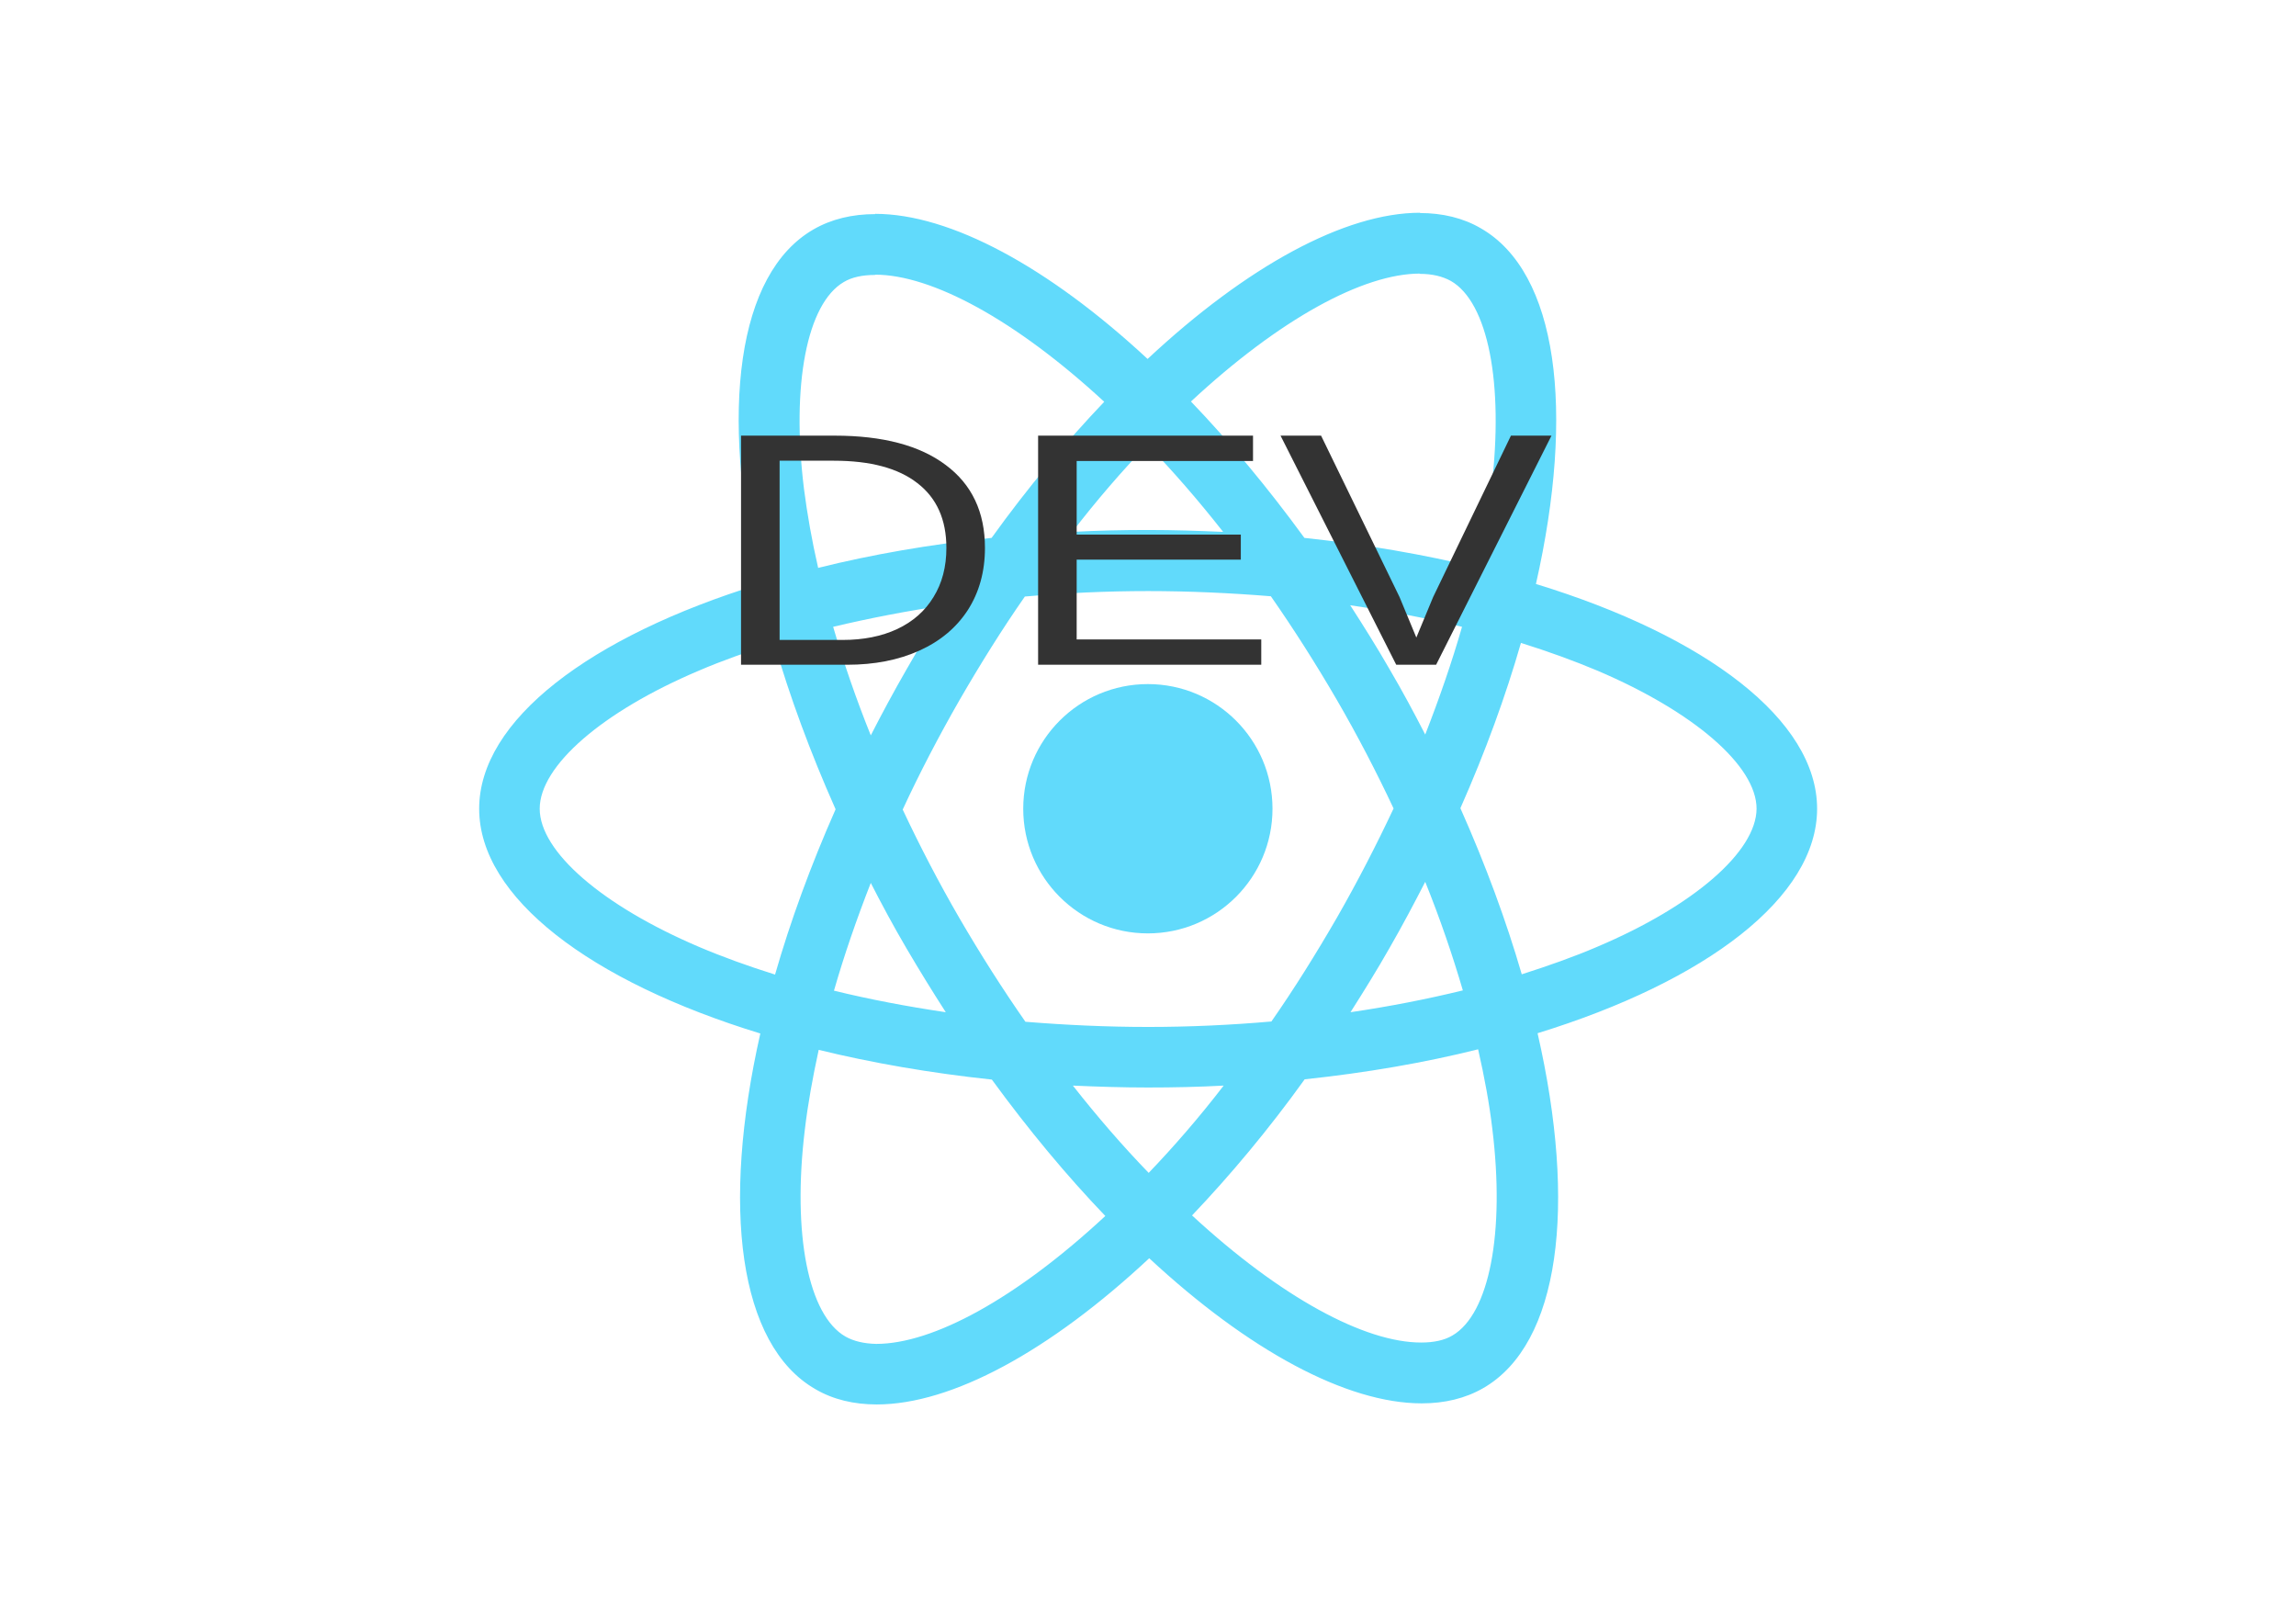
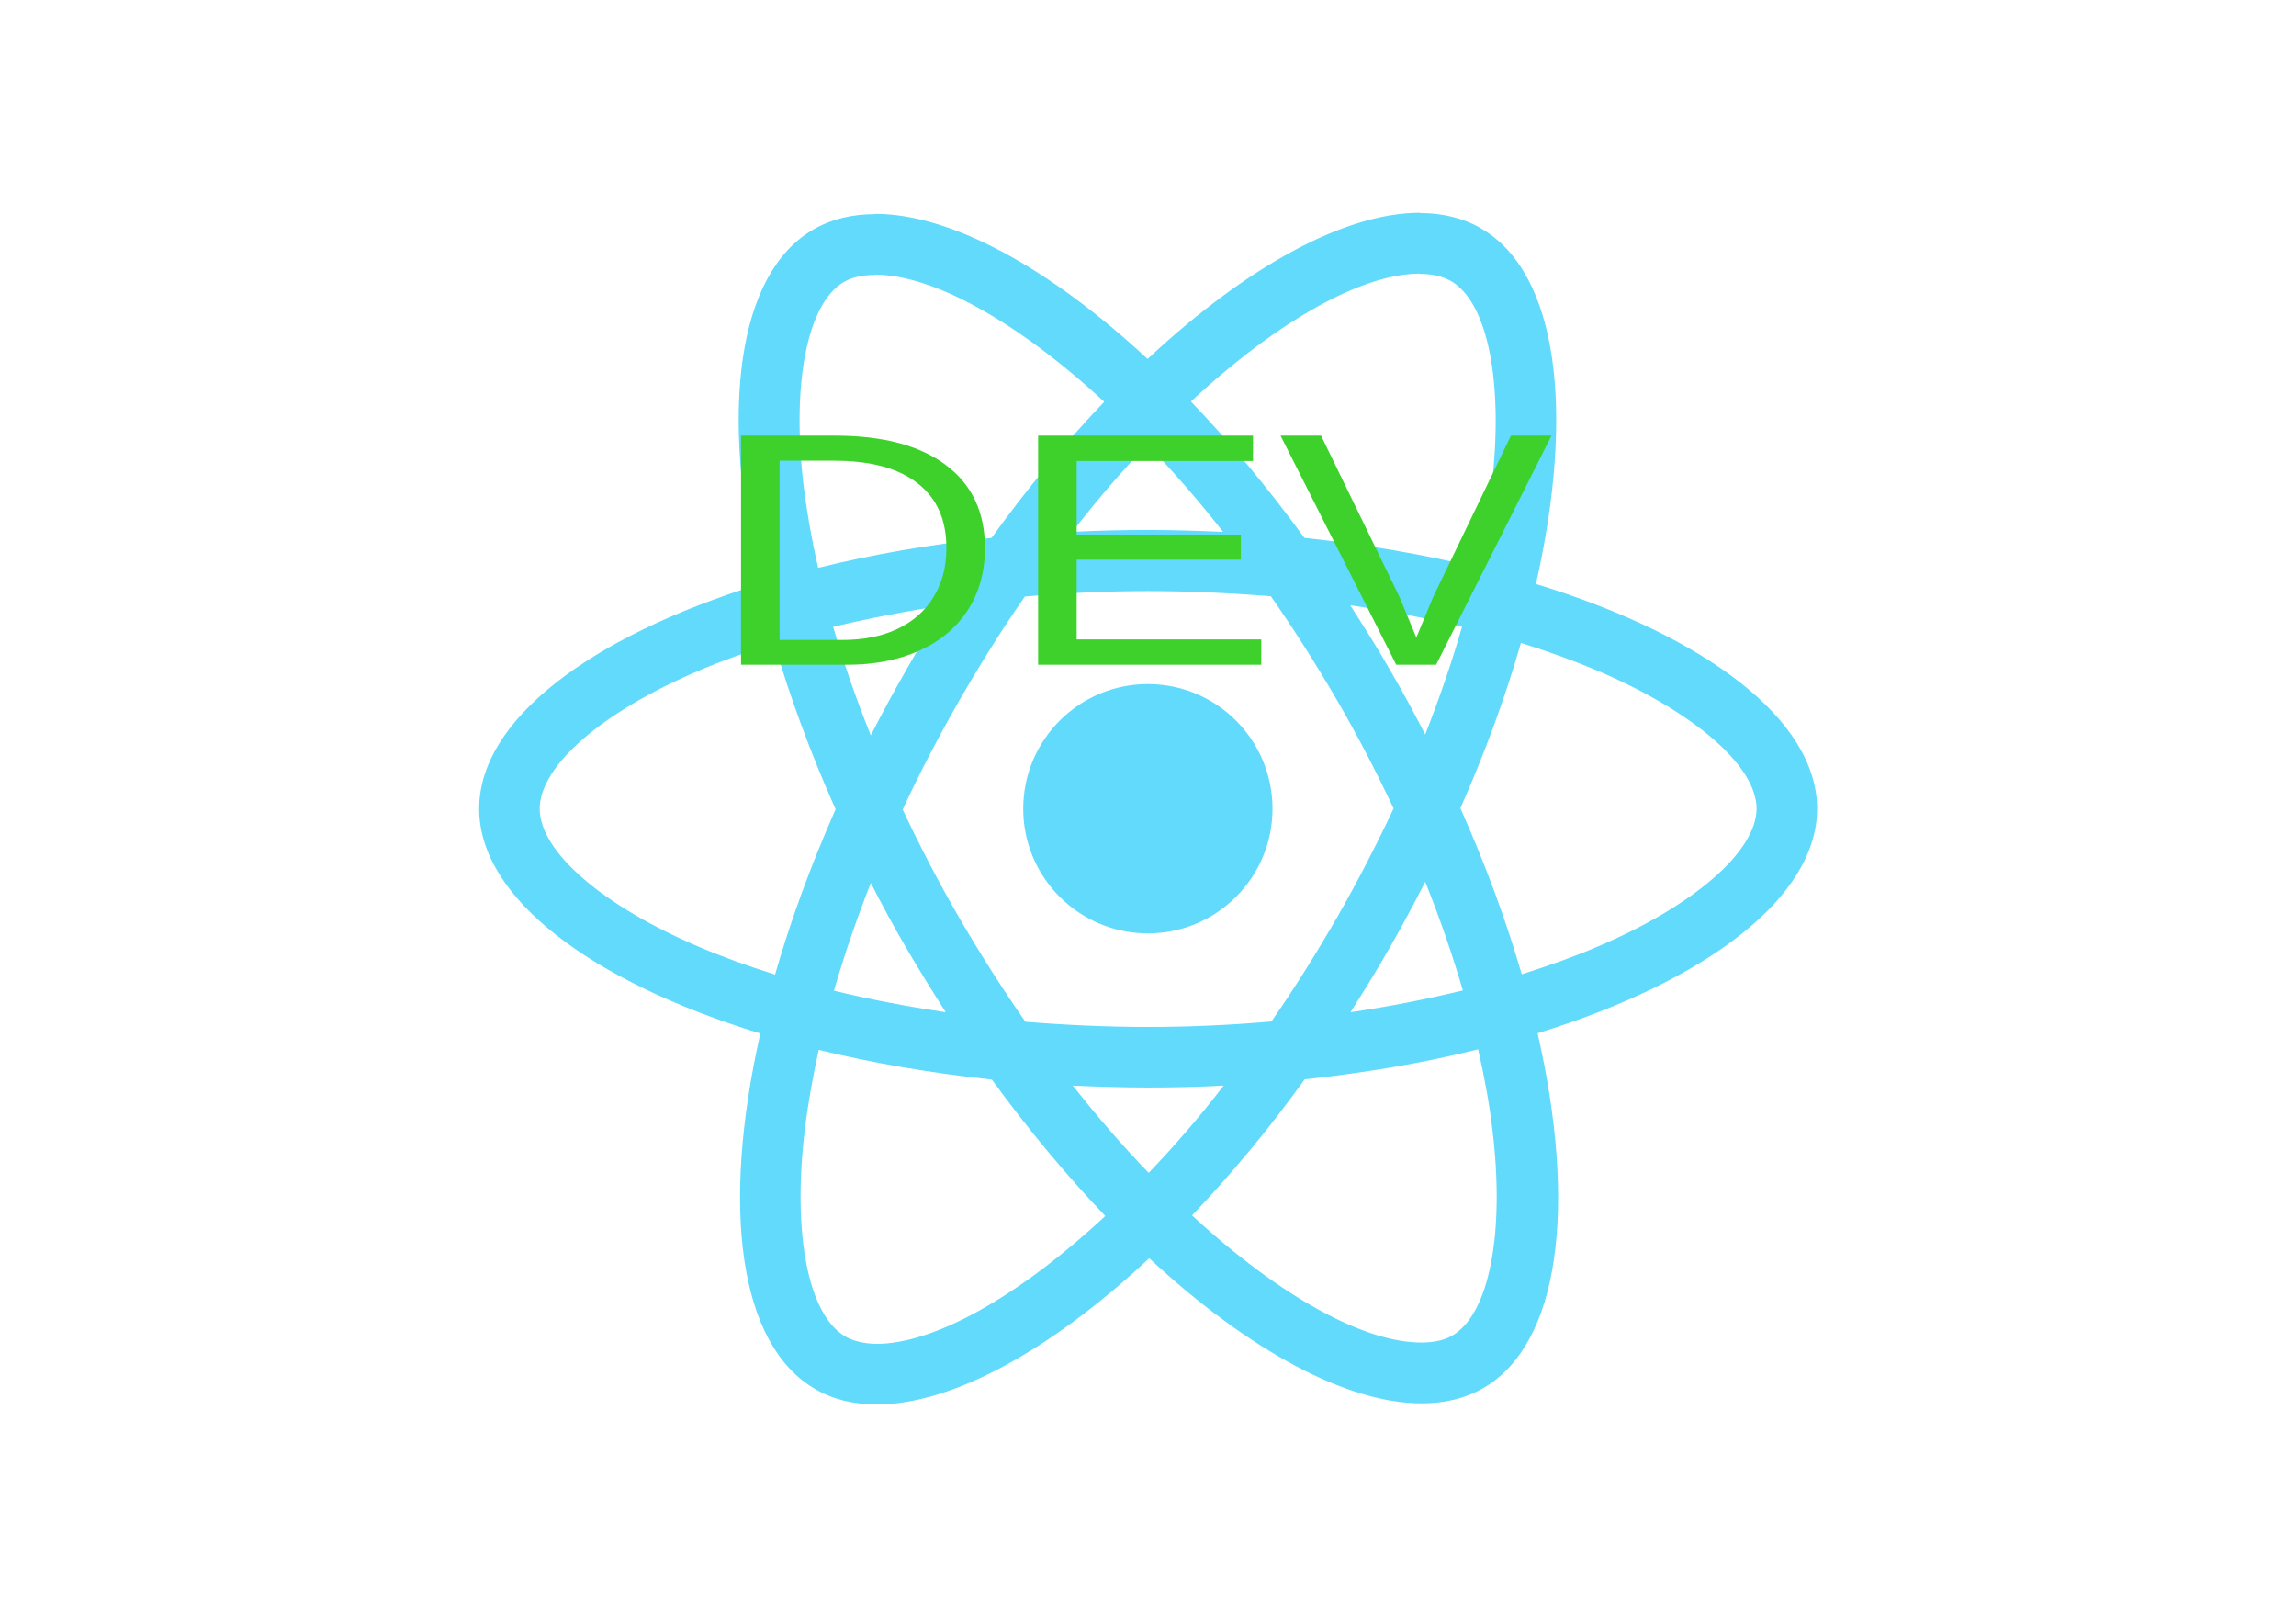
<svg xmlns="http://www.w3.org/2000/svg" viewBox="0 0 841.9 595.3">
  <g fill="#61DAFB">
    <path d="M666.3 296.5c0-32.5-40.7-63.3-103.1-82.4 14.4-63.6 8-114.2-20.2-130.4-6.5-3.8-14.1-5.6-22.4-5.6v22.3c4.6 0 8.3.9 11.4 2.6 13.6 7.8 19.5 37.5 14.9 75.7-1.1 9.4-2.9 19.3-5.1 29.4-19.6-4.8-41-8.5-63.5-10.9-13.5-18.5-27.5-35.3-41.6-50 32.6-30.3 63.2-46.9 84-46.9V78c-27.5 0-63.5 19.6-99.9 53.6-36.4-33.8-72.4-53.2-99.9-53.2v22.3c20.7 0 51.4 16.5 84 46.6-14 14.7-28 31.4-41.3 49.9-22.6 2.4-44 6.1-63.6 11-2.3-10-4-19.7-5.2-29-4.7-38.2 1.1-67.9 14.6-75.8 3-1.8 6.9-2.6 11.5-2.6V78.5c-8.4 0-16 1.8-22.6 5.6-28.1 16.2-34.4 66.7-19.9 130.1-62.2 19.2-102.7 49.9-102.7 82.3 0 32.5 40.7 63.3 103.1 82.4-14.4 63.6-8 114.2 20.2 130.4 6.5 3.8 14.1 5.6 22.5 5.6 27.5 0 63.5-19.6 99.9-53.6 36.4 33.8 72.4 53.2 99.9 53.2 8.4 0 16-1.8 22.6-5.6 28.1-16.2 34.4-66.7 19.9-130.1 62-19.1 102.5-49.9 102.5-82.3zm-130.2-66.7c-3.7 12.9-8.3 26.2-13.5 39.5-4.1-8-8.4-16-13.1-24-4.6-8-9.5-15.8-14.4-23.4 14.2 2.1 27.9 4.7 41 7.9zm-45.8 106.5c-7.8 13.5-15.8 26.3-24.1 38.2-14.9 1.3-30 2-45.2 2-15.1 0-30.2-.7-45-1.9-8.3-11.9-16.4-24.6-24.2-38-7.6-13.1-14.5-26.4-20.8-39.8 6.2-13.4 13.2-26.8 20.7-39.9 7.8-13.5 15.8-26.3 24.1-38.2 14.9-1.3 30-2 45.2-2 15.1 0 30.2.7 45 1.9 8.3 11.9 16.4 24.6 24.2 38 7.6 13.1 14.5 26.4 20.8 39.8-6.3 13.4-13.2 26.8-20.7 39.9zm32.3-13c5.4 13.4 10 26.8 13.8 39.8-13.1 3.2-26.9 5.9-41.2 8 4.9-7.7 9.8-15.6 14.4-23.7 4.6-8 8.9-16.1 13-24.1zM421.2 430c-9.3-9.6-18.6-20.3-27.8-32 9 .4 18.2.7 27.5.7 9.4 0 18.7-.2 27.8-.7-9 11.7-18.3 22.4-27.5 32zm-74.4-58.9c-14.2-2.1-27.9-4.7-41-7.9 3.7-12.9 8.3-26.2 13.5-39.5 4.1 8 8.4 16 13.1 24 4.7 8 9.5 15.8 14.4 23.4zM420.7 163c9.3 9.6 18.6 20.3 27.8 32-9-.4-18.2-.7-27.5-.7-9.4 0-18.7.2-27.8.7 9-11.7 18.3-22.4 27.5-32zm-74 58.9c-4.9 7.7-9.8 15.6-14.4 23.7-4.6 8-8.9 16-13 24-5.4-13.4-10-26.8-13.8-39.8 13.1-3.1 26.9-5.8 41.2-7.9zm-90.5 125.2c-35.4-15.1-58.3-34.9-58.3-50.6 0-15.7 22.9-35.6 58.3-50.6 8.6-3.7 18-7 27.7-10.1 5.7 19.6 13.2 40 22.5 60.9-9.2 20.8-16.6 41.1-22.2 60.6-9.9-3.1-19.3-6.5-28-10.2zM310 490c-13.6-7.8-19.5-37.5-14.9-75.7 1.1-9.4 2.9-19.3 5.1-29.4 19.6 4.8 41 8.5 63.5 10.9 13.5 18.5 27.5 35.3 41.6 50-32.6 30.3-63.2 46.9-84 46.9-4.5-.1-8.3-1-11.3-2.7zm237.2-76.2c4.7 38.2-1.1 67.9-14.6 75.8-3 1.8-6.9 2.6-11.5 2.6-20.7 0-51.4-16.5-84-46.6 14-14.7 28-31.4 41.3-49.9 22.6-2.4 44-6.1 63.6-11 2.3 10.1 4.1 19.8 5.2 29.1zm38.5-66.7c-8.6 3.7-18 7-27.7 10.1-5.7-19.6-13.2-40-22.5-60.9 9.2-20.8 16.6-41.1 22.2-60.6 9.9 3.1 19.3 6.5 28.1 10.2 35.4 15.1 58.3 34.9 58.3 50.6-.1 15.7-23 35.6-58.4 50.6zM320.8 78.4z" />
    <circle cx="420.9" cy="296.5" r="45.7" />
    <path d="M520.5 78.1z" />
  </g>
-   <text style="white-space: pre; fill: rgb(51, 51, 51); font-family: Arial, sans-serif; font-size: 19.5px;" x="228.106" y="152.302" transform="matrix(7.73534, 0, 0, 6.258064, -1505.077, -709.3965)">DEV</text>
+   <text style="fill: rgb(62, 209, 44); font-family: Arial, sans-serif; font-size: 19.5px; white-space: pre;" transform="matrix(7.73534, 0, 0, 6.258064, -1505.077, -709.3965)" x="228.106" y="152.302">DEV</text>
</svg>
